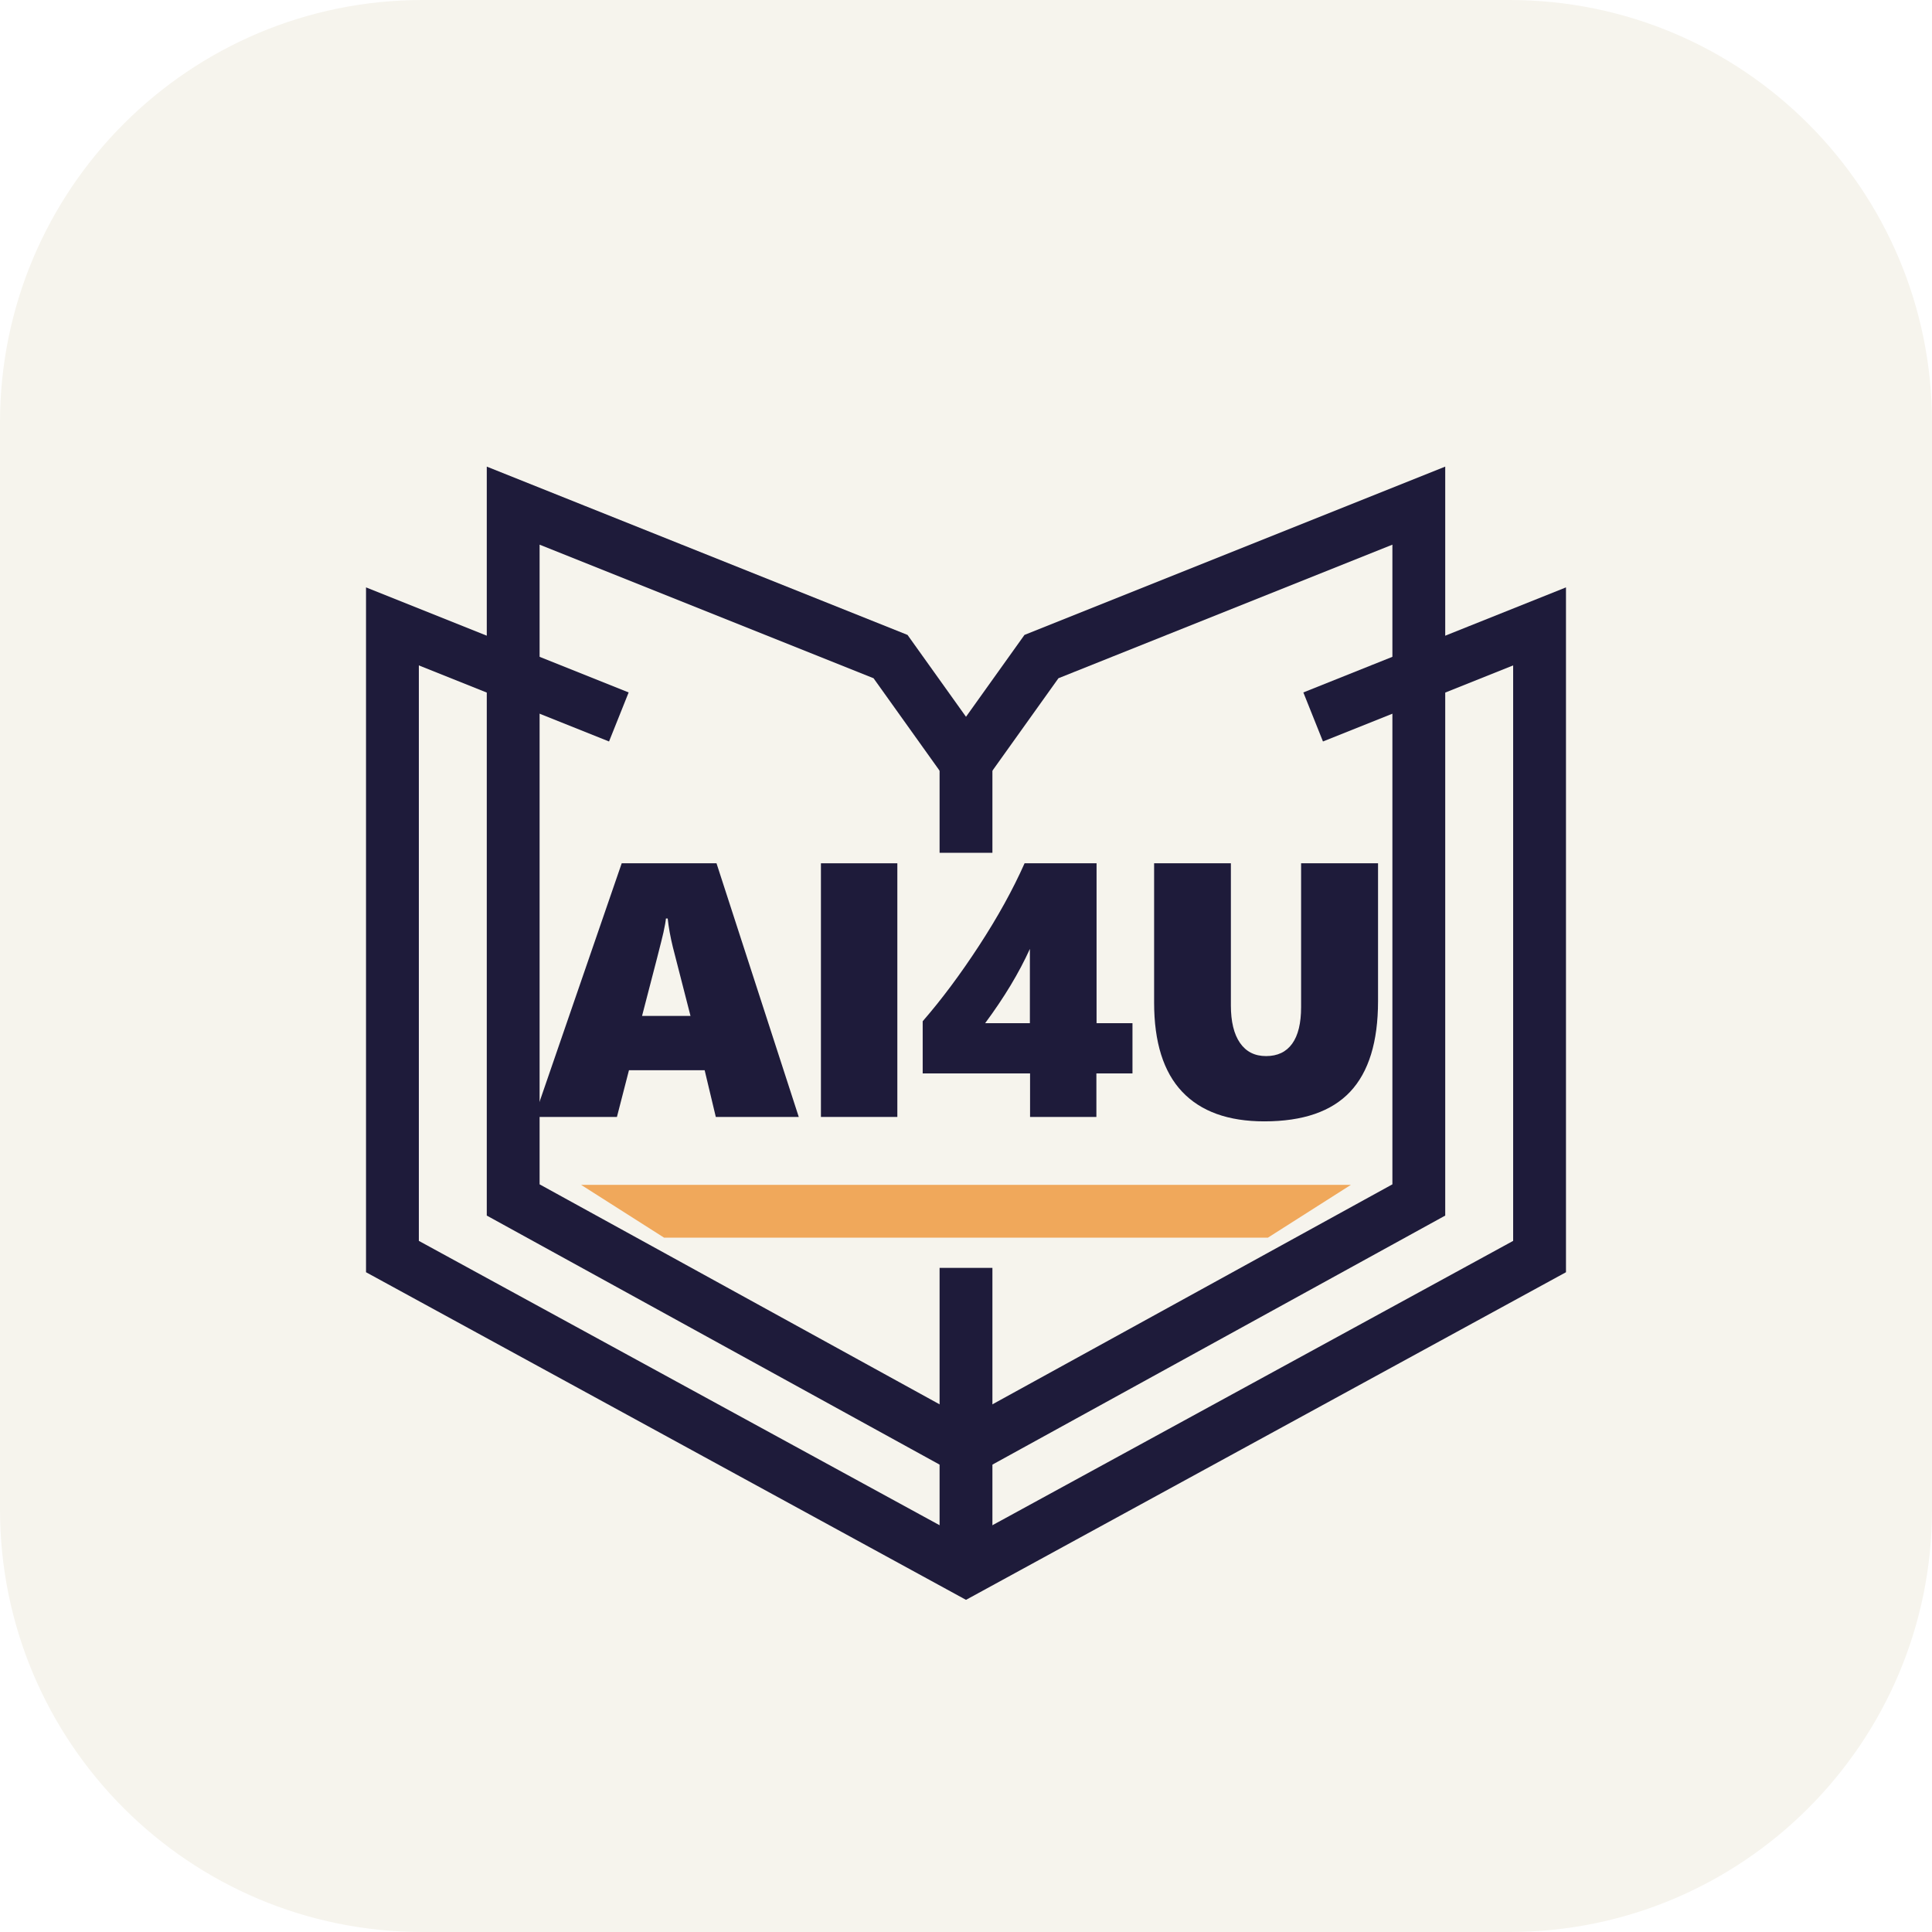
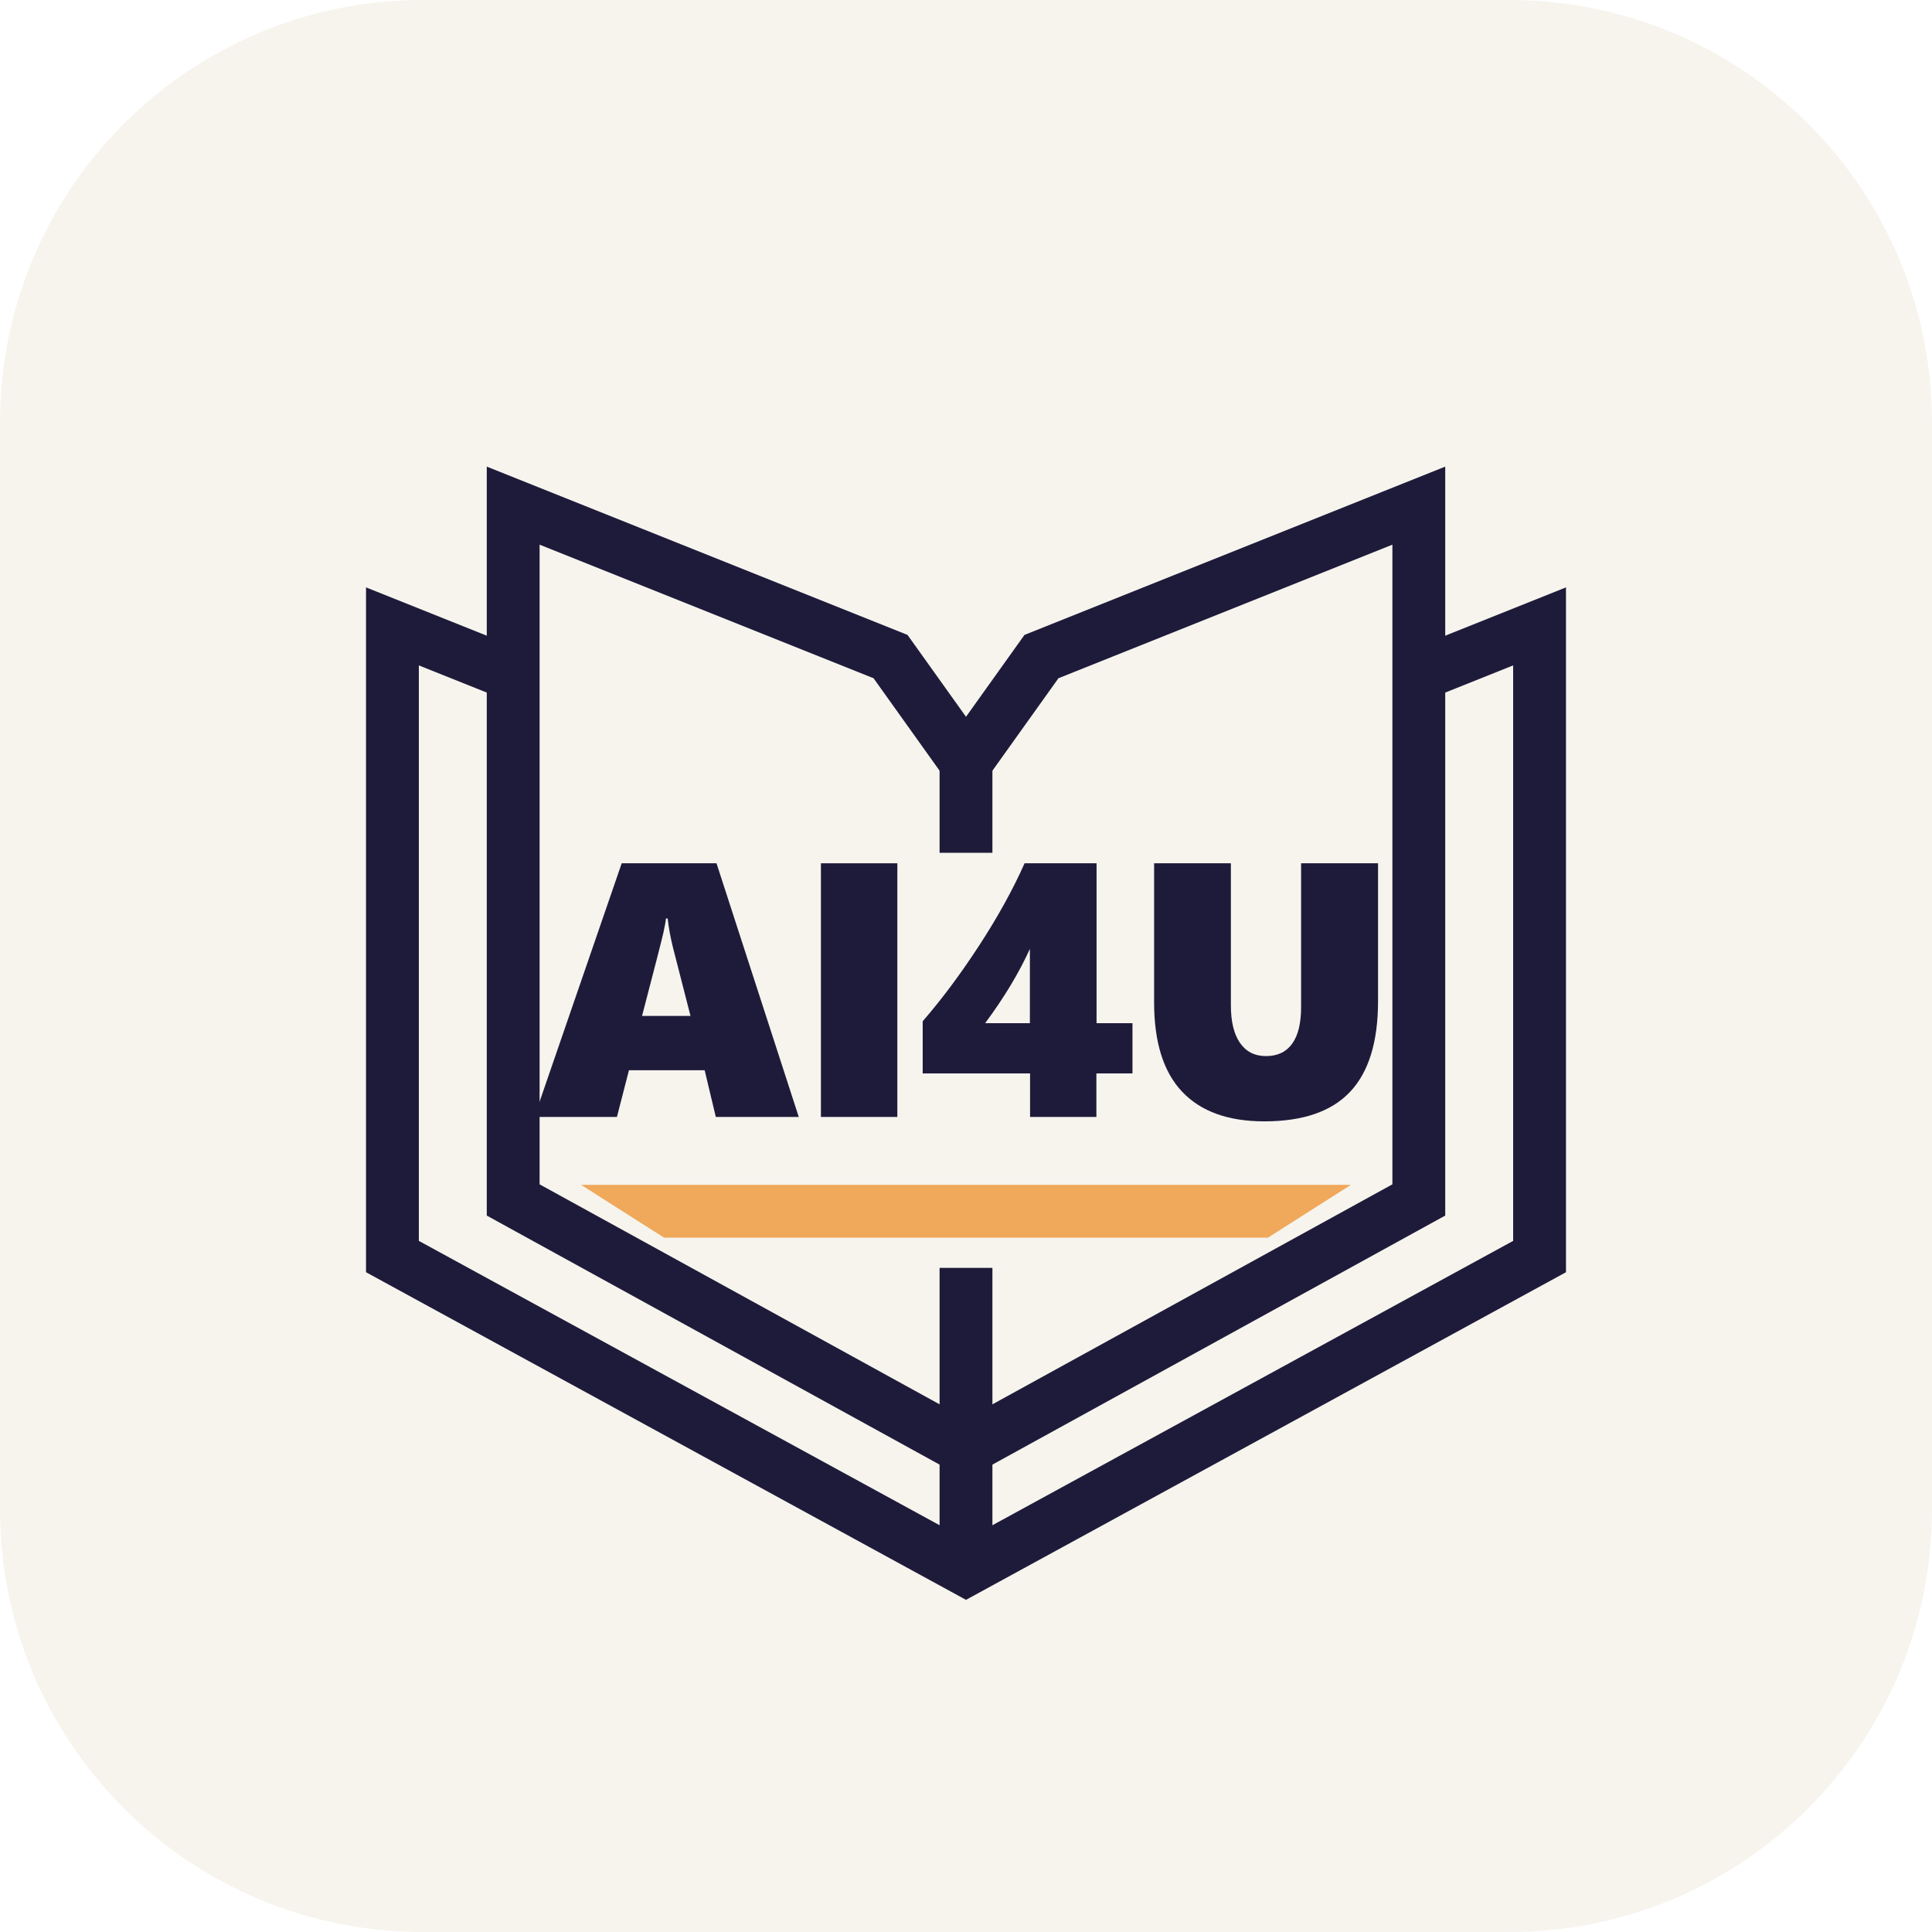
<svg xmlns="http://www.w3.org/2000/svg" viewBox="0 0 512 512" width="512" height="512">
  <rect width="512" height="512" rx="112" fill="#F6F4ED" />
  <g fill="none" stroke="#1E1B3A" stroke-width="14" stroke-linecap="butt" stroke-linejoin="miter" stroke-miterlimit="10">
-     <path d="M 164 190 L 104 166 L 104 333 L 256 416 L 408 333 L 408 166 L 348 190" />
+     <path d="M 136 178.8 L 104 166 L 104 333 L 256 416 L 408 333 L 408 166 L 376 178.8" />
    <path d="M 136 134 L 236 174 L 256 202 L 276 174 L 376 134 L 376 318 L 256 384 L 136 318 Z" />
    <path d="M 256 202 L 256 226" />
    <path d="M 256 336 L 256 416" />
  </g>
  <g fill="#1E1B3A" aria-hidden="true">
    <path transform="translate(140.9453 296) scale(0.046875 -0.046875)" d="M1040 0 977 264H549L481 0H14L508 1434H1044L1509 0ZM768 1122H758Q756 1098 744.0 1043.0Q732 988 623 571H897L797 961Q776 1047 768 1122Z" />
    <path transform="translate(210.9453 296) scale(0.046875 -0.046875)" d="M141 0V1434H573V0Z" />
    <path transform="translate(242.4141 296) scale(0.046875 -0.046875)" d="M1028 1434V530H1231V246H1027V0H652V246H45V541Q205 725 363.5 968.0Q522 1211 621 1434ZM651 530V950Q559 747 398 530Z" />
    <path transform="translate(299.9922 296) scale(0.046875 -0.046875)" d="M1391 655Q1391 310 1233.5 142.5Q1076 -25 748 -25Q442 -25 283.5 142.5Q125 310 125 647V1434H559V631Q559 493 610.5 418.5Q662 344 758 344Q855 344 905.5 414.0Q956 484 956 621V1434H1391Z" />
  </g>
  <polygon points="154,314 358,314 336,328 176,328" fill="#F0A85B" />
</svg>
